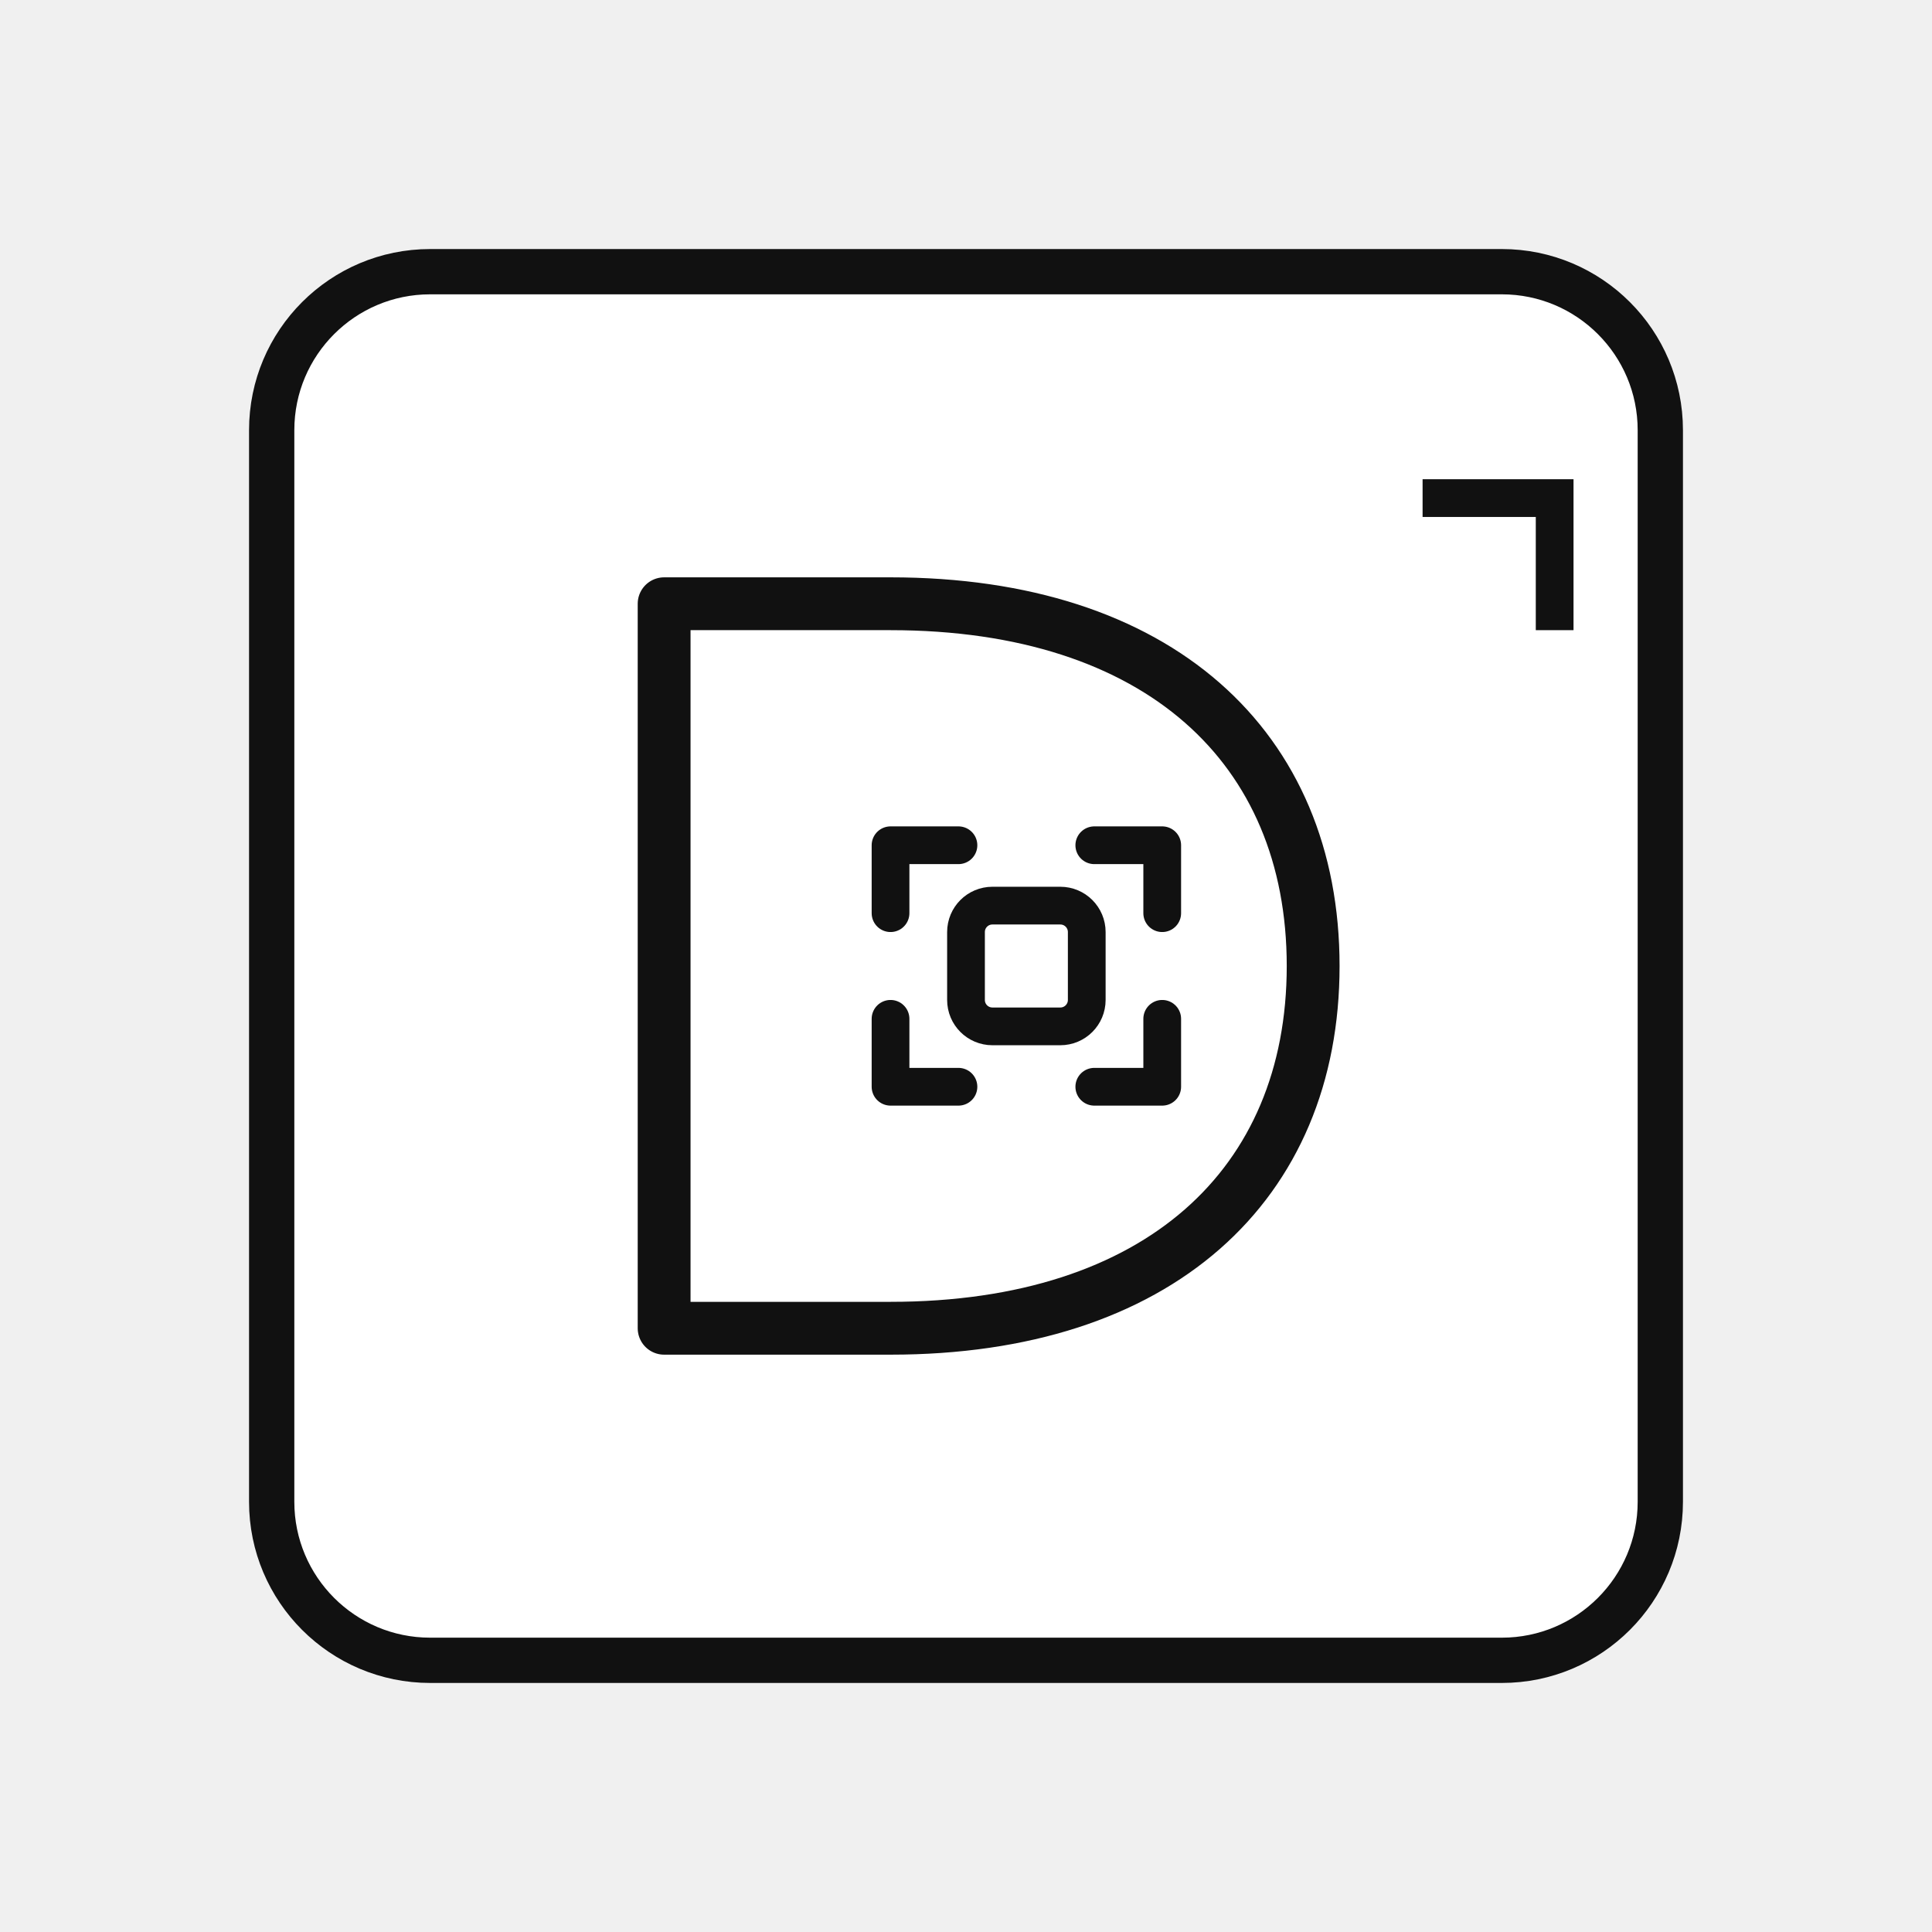
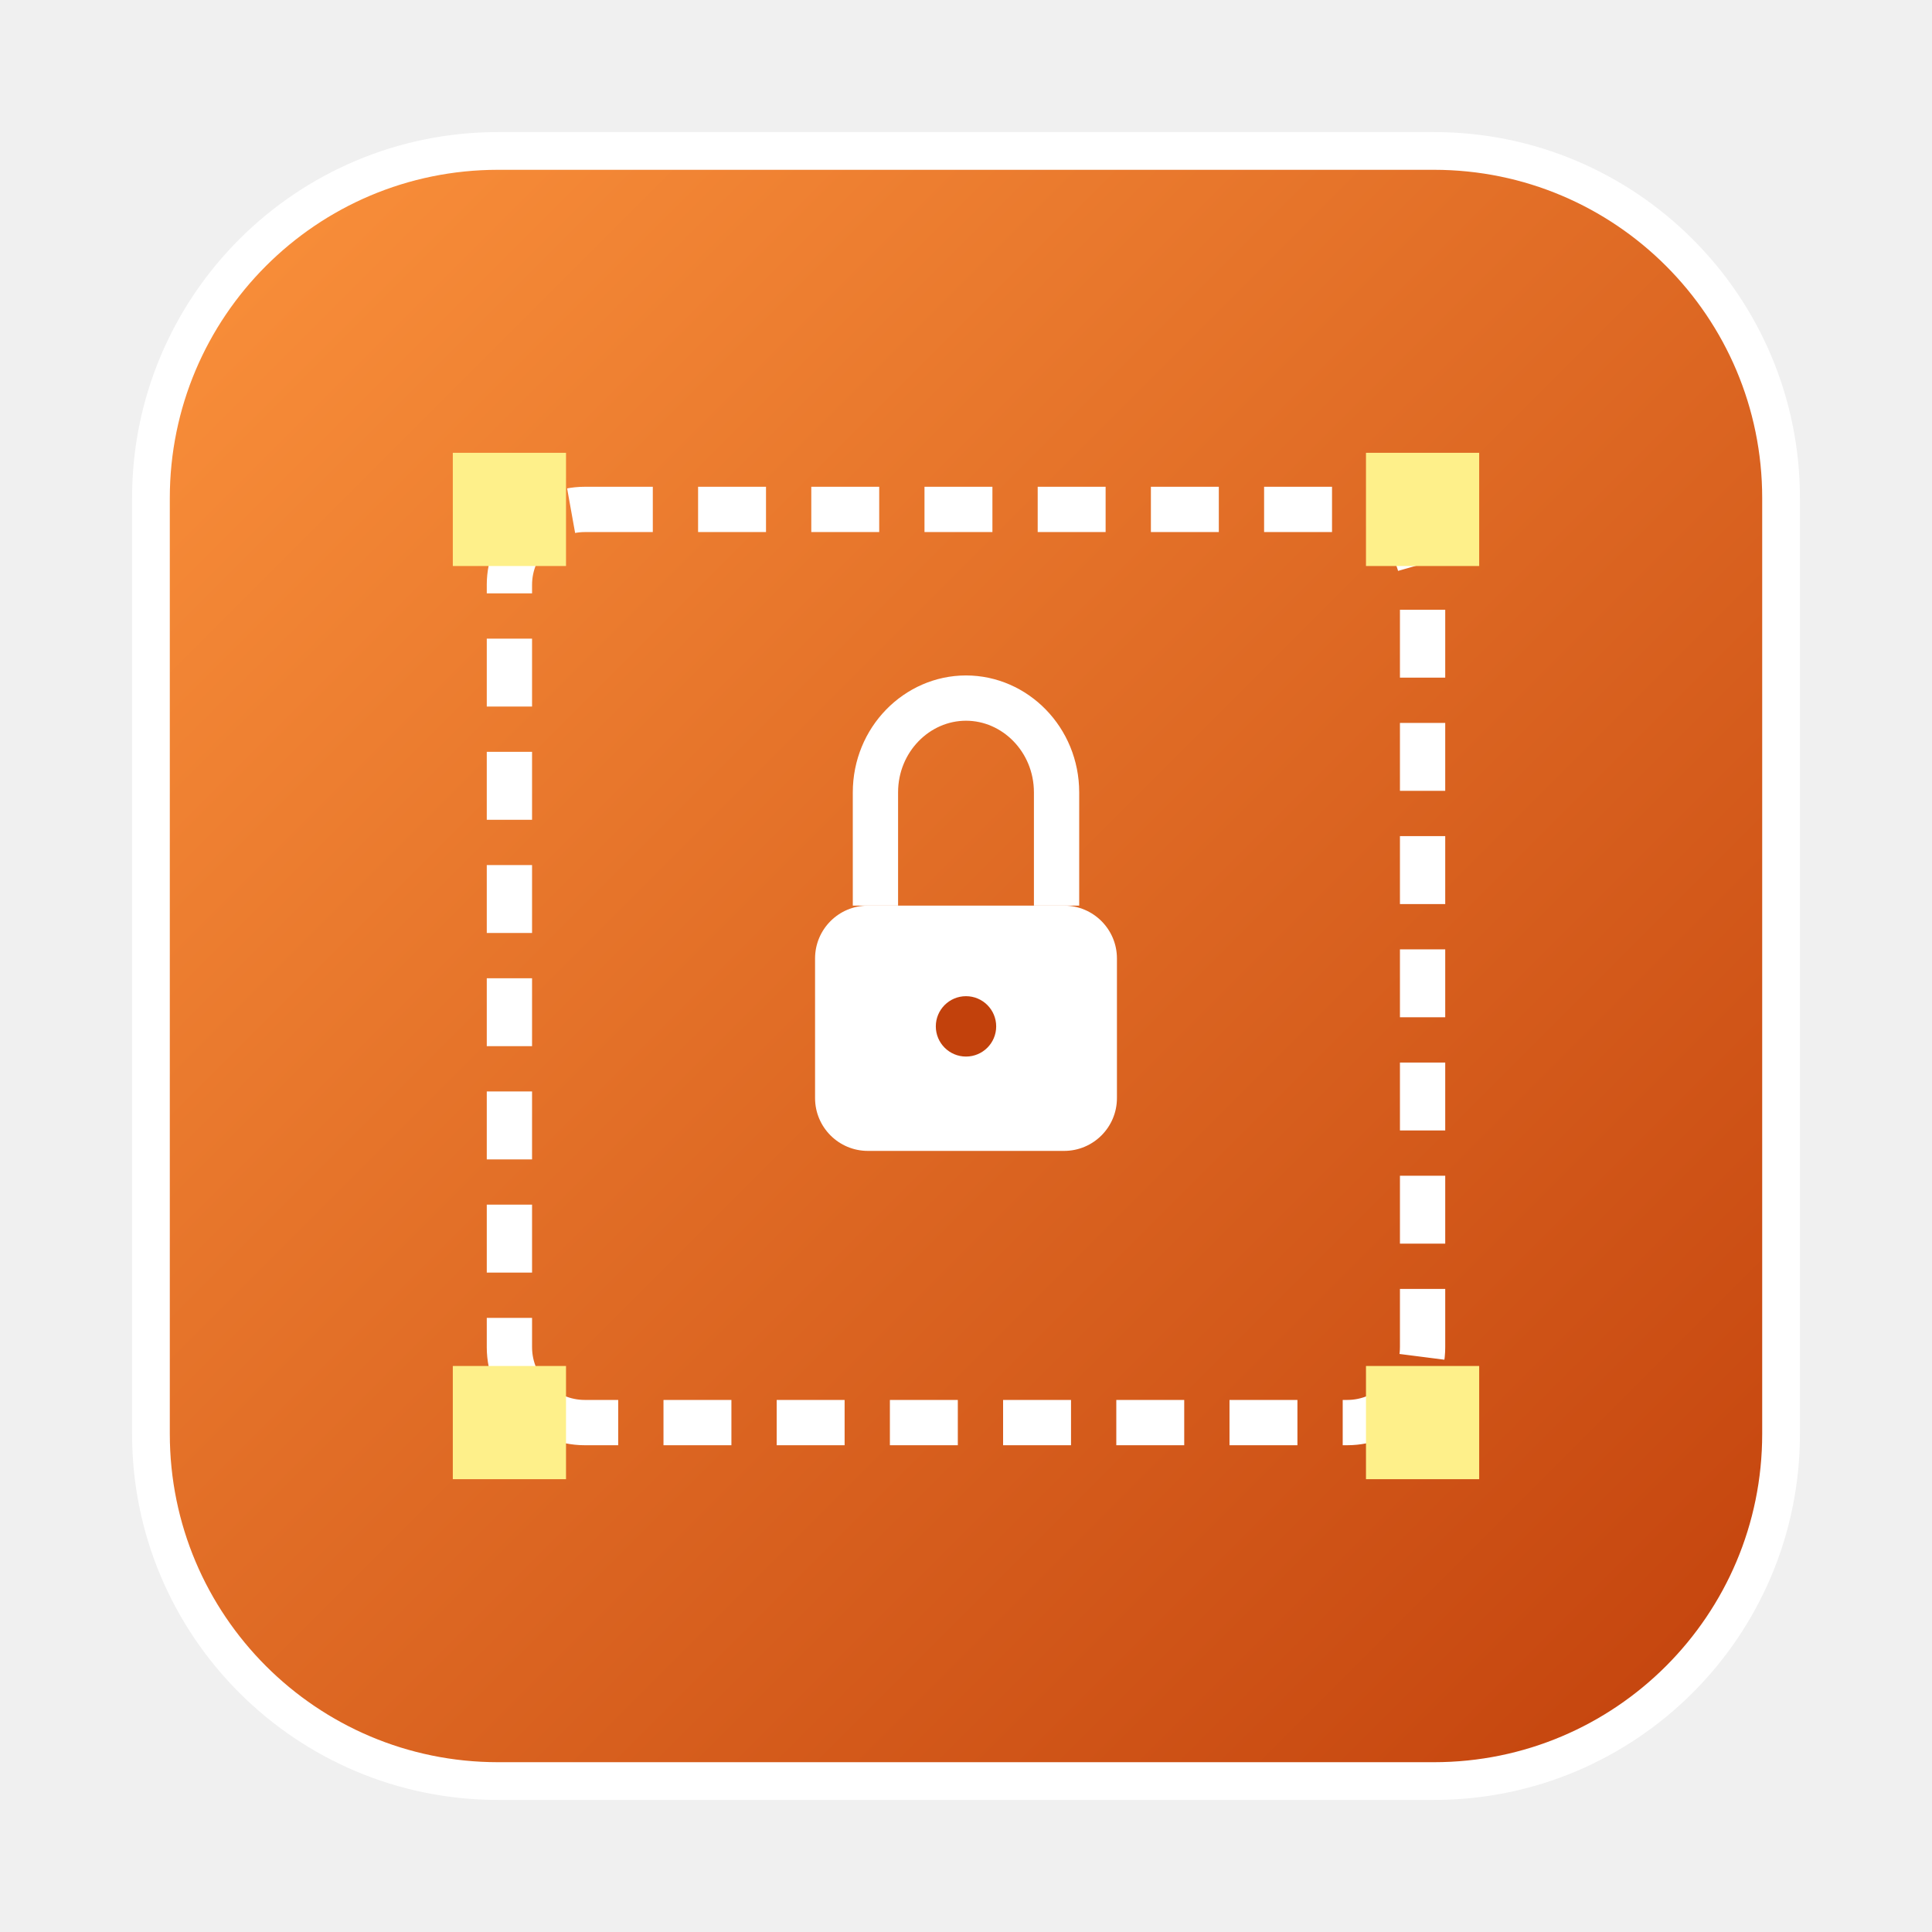
<svg xmlns="http://www.w3.org/2000/svg" width="512" height="512" viewBox="0 0 512 512" fill="none">
-   <rect x="72" y="72" width="368" height="368" rx="42" fill="#FFFFFF" stroke="#111111" stroke-width="12" />
-   <path d="M176 160V352H236C307 352 348 314 348 256C348 198 307 160 236 160H176Z" stroke="#111111" stroke-width="14" stroke-linecap="round" stroke-linejoin="round" />
-   <path d="M382 132H412V162" stroke="#111111" stroke-width="10" stroke-linecap="square" />
-   <g stroke="#111111" stroke-width="10" stroke-linecap="round" stroke-linejoin="round">
-     <path d="M236 242V224H254M290 224H308V242M236 270V288H254M290 288H308V270" />
-     <rect x="256" y="240" width="32" height="32" rx="7" />
-   </g>
+   <defs>
+     <linearGradient id="bgGrad" x1="0%" y1="0%" x2="100%" y2="100%">
+       <stop offset="0%" stop-color="#FB923C" />
+       <stop offset="100%" stop-color="#C2410C" />
+     </linearGradient>
+   </defs>
+   <rect x="40" y="40" width="432" height="432" rx="92" fill="url(#bgGrad)" stroke="#FFFFFF" stroke-width="10" />
+   <rect x="135" y="135" width="242" height="242" rx="20" fill="none" stroke="#FFFFFF" stroke-width="12" stroke-dasharray="18 12" />
+   <rect x="120" y="120" width="30" height="30" fill="#FEF08A" />
+   <rect x="362" y="120" width="30" height="30" fill="#FEF08A" />
+   <rect x="120" y="362" width="30" height="30" fill="#FEF08A" />
+   <rect x="362" y="362" width="30" height="30" fill="#FEF08A" />
+   <rect x="216" y="240" width="80" height="65" rx="14" fill="#FFFFFF" />
+   <path d="M232 240V210C232 196 243 185 256 185C269 185 280 196 280 210V240" stroke="#FFFFFF" stroke-width="12" fill="none" />
+   <circle cx="256" cy="272" r="8" fill="#C2410C" />
</svg>
